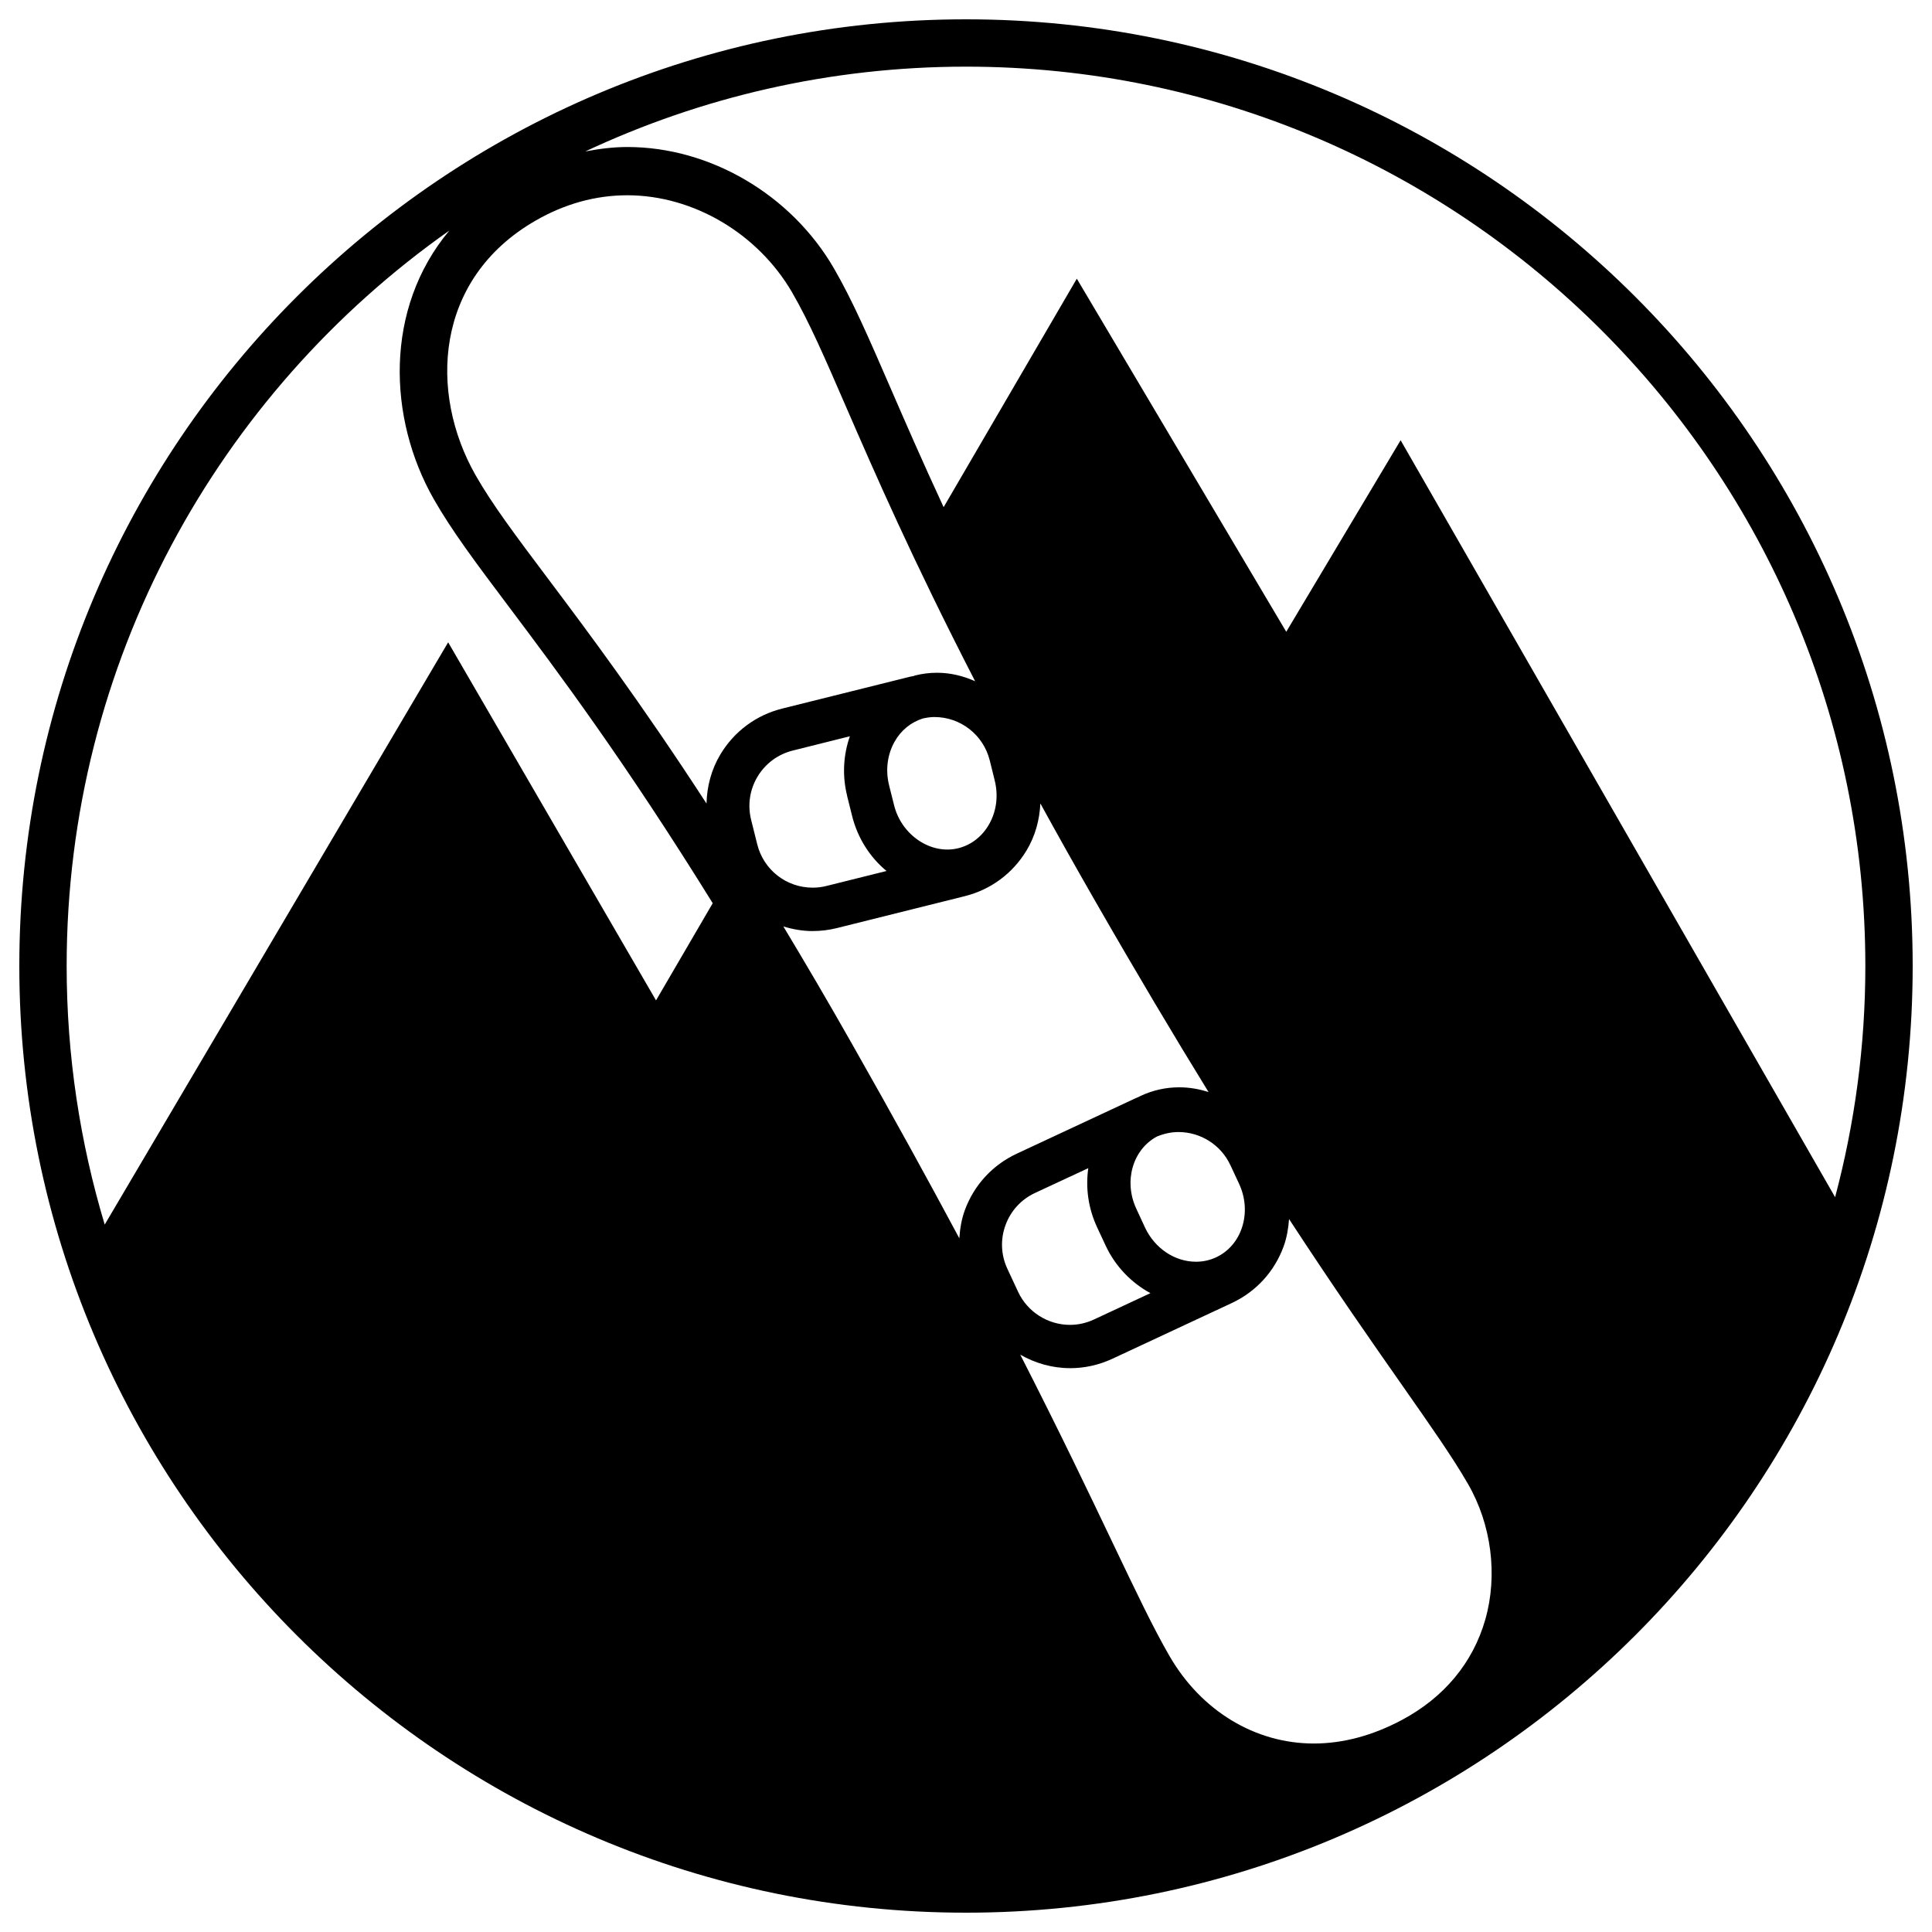
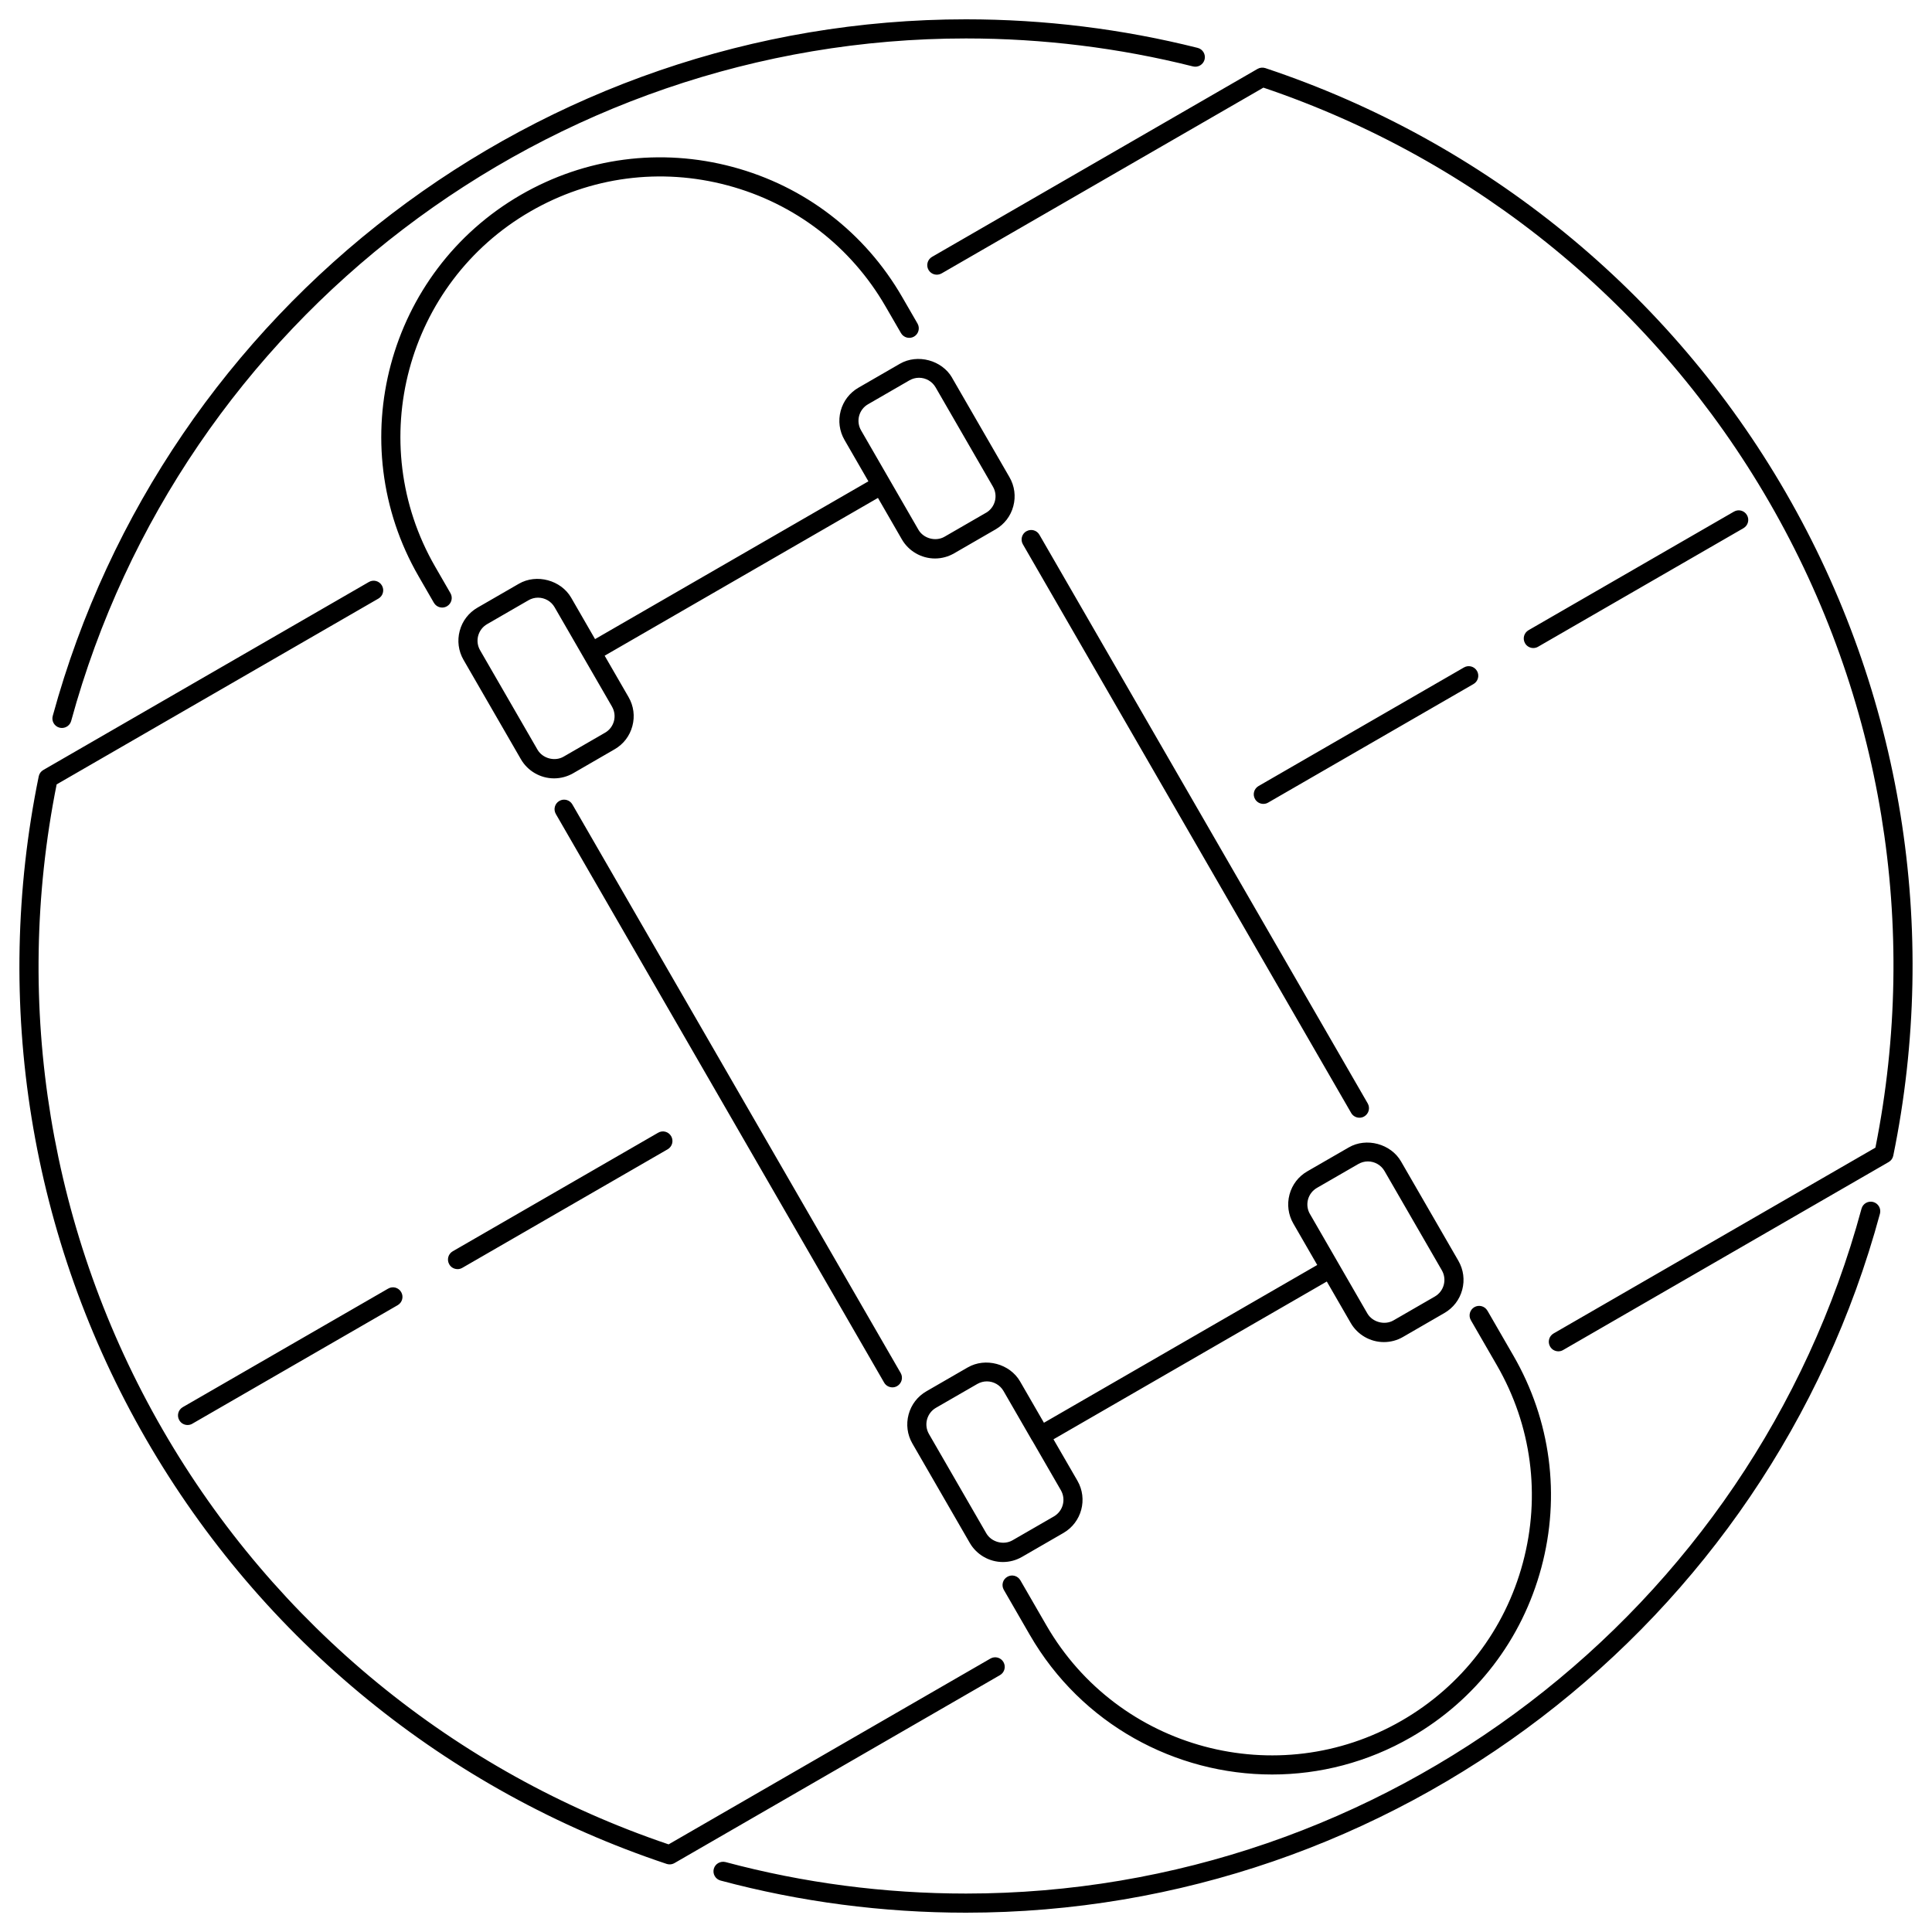
<svg xmlns="http://www.w3.org/2000/svg" viewBox="0 0 100 100">
-   <path d="M50 1C22.955 1 1 22.956 1 50c0 27.047 21.955 49 49 49 27.046 0 49-21.953 49-49C99 22.957 77.046 1 50 1zm-6.154 40.196l.257 1.03c.29 1.165.933 2.154 1.784 2.856l-3.11.775c-.235.06-.477.088-.716.088-1.358 0-2.537-.92-2.866-2.242l-.317-1.27c-.19-.767-.072-1.562.334-2.238.408-.676 1.054-1.155 1.82-1.346l2.957-.74c-.342.978-.4 2.045-.14 3.086zm-1.784 6.995c.422 0 .848-.052 1.26-.155l6.613-1.65c1.345-.335 2.483-1.176 3.2-2.367.45-.75.674-1.583.714-2.433.88 1.604 1.826 3.292 2.86 5.09 2.152 3.75 4.09 6.997 5.846 9.85-.486-.158-.995-.247-1.516-.247-.692 0-1.36.148-1.99.44-.04.02-.077.042-.12.062s-.085.033-.127.052l-6.177 2.882c-1.26.59-2.214 1.63-2.69 2.935-.17.472-.248.96-.28 1.445-1.59-2.973-3.426-6.315-5.582-10.11-1.24-2.187-2.412-4.182-3.527-6.033.482.148.988.24 1.515.24zm14.72 15.325l.45.964c.503 1.074 1.33 1.92 2.314 2.453l-2.92 1.362c-.396.185-.814.28-1.246.28-1.146 0-2.2-.673-2.683-1.71l-.554-1.19c-.334-.713-.37-1.516-.1-2.258s.81-1.335 1.53-1.67l2.757-1.284c-.144.997-.01 2.056.452 3.052zm6.9-3.215l.448.962c.34.728.396 1.534.158 2.264-.23.704-.705 1.253-1.34 1.55-.33.154-.677.23-1.045.23-1.1 0-2.135-.695-2.64-1.775l-.446-.965c-.67-1.432-.183-3.07 1.065-3.74.356-.146.728-.233 1.113-.233 1.15 0 2.203.668 2.686 1.708zm-8.3 10.516c.76 0 1.498-.165 2.193-.487l6.176-2.882c1.26-.588 2.215-1.63 2.69-2.935.168-.463.244-.938.28-1.416 2.38 3.644 4.303 6.39 5.85 8.598 1.522 2.177 2.625 3.746 3.412 5.114 1.216 2.102 1.55 4.728.895 7.02-.638 2.232-2.13 4.03-4.315 5.195-1.514.808-3.046 1.22-4.56 1.22-3.037 0-5.825-1.69-7.465-4.52-.844-1.456-1.727-3.313-2.953-5.88-1.2-2.516-2.703-5.666-4.777-9.727.772.442 1.653.698 2.574.698zm-4.153-31.46l.255 1.03c.196.78.1 1.58-.275 2.253-.36.645-.93 1.095-1.61 1.264-1.417.35-2.936-.68-3.32-2.22l-.258-1.03c-.196-.782-.096-1.582.276-2.253.334-.602.858-1.022 1.48-1.216.193-.04.388-.072.584-.072 1.36 0 2.537.923 2.867 2.243zm-.753-4.095c-.612-.274-1.276-.44-1.972-.44-.382 0-.765.046-1.137.14-.03.008-.06.025-.09.032-.058.014-.118.02-.176.033l-6.612 1.648c-1.348.337-2.484 1.178-3.2 2.37-.47.782-.698 1.657-.72 2.547-3.452-5.31-6.156-8.914-8.213-11.652-1.672-2.226-2.88-3.832-3.742-5.347-2.422-4.256-2.138-10.146 3.094-13.166 1.515-.876 3.12-1.32 4.763-1.32 3.405 0 6.752 1.973 8.526 5.024.88 1.516 1.69 3.375 2.804 5.948 1.46 3.36 3.418 7.863 6.673 14.185zm-27.28-2.015L5.42 63.385C4.145 59.144 3.45 54.652 3.45 50c0-15.72 7.84-29.633 19.807-38.066-3.383 4.048-3.178 9.728-.81 13.892.94 1.65 2.188 3.313 3.915 5.61 2.49 3.315 5.933 7.9 10.528 15.314l-2.934 5.03-10.76-18.535zm49.3-10.46l-5.92 9.914-10.84-18.276-6.894 11.826c-1.12-2.417-2.003-4.448-2.75-6.17-1.15-2.65-1.982-4.564-2.937-6.207-2.212-3.806-6.405-6.265-10.683-6.265-.736 0-1.46.094-2.178.23C36.283 5.03 42.96 3.45 50 3.45c25.668 0 46.55 20.883 46.55 46.55 0 4.137-.55 8.145-1.565 11.965l-22.49-39.18z" />
+   <path d="M92.436 25.5c-5.994-10.38-15.56-18.184-26.94-21.974-.137-.045-.283-.03-.405.04l-16.85 9.73c-.236.137-.317.44-.18.676.137.236.438.316.676.18l16.657-9.616c11.06 3.74 20.352 11.353 26.187 21.46 5.834 10.104 7.78 21.96 5.49 33.406L80.412 69.02c-.236.137-.317.44-.18.676.09.16.257.248.428.248.084 0 .17-.02.247-.067l16.85-9.73c.124-.07.21-.19.238-.328 2.407-11.753.434-23.94-5.56-34.32zM51.94 86.03c-.136-.238-.44-.32-.676-.183l-16.657 9.617c-11.057-3.738-20.35-11.352-26.185-21.46C2.587 63.9.64 52.045 2.932 40.6l16.656-9.618c.237-.137.318-.44.18-.676-.137-.238-.44-.32-.675-.182l-16.85 9.73c-.124.07-.21.19-.238.328C-.403 51.932 1.57 64.12 7.565 74.5s15.56 18.185 26.94 21.975c.05.017.104.025.157.025.086 0 .17-.022.247-.066l16.85-9.73c.236-.136.317-.438.18-.675zm23.833-51.482l-10.63 6.137c-.238.137-.32.44-.182.676.092.16.26.248.43.248.083 0 .168-.02.247-.066l10.63-6.137c.237-.137.318-.44.182-.676-.138-.24-.44-.32-.677-.182zm3.838-1.073l10.632-6.137c.236-.137.317-.44.18-.676-.136-.238-.44-.318-.675-.18l-10.63 6.136c-.238.137-.32.44-.182.676.09.16.258.248.428.248.084 0 .17-.022.248-.067zM23.683 65.69c.084 0 .17-.022.247-.067l10.63-6.137c.236-.137.317-.44.18-.676-.137-.237-.44-.32-.676-.18l-10.63 6.136c-.237.136-.318.438-.18.676.09.16.257.247.428.247zm-3.59 1.007L9.46 72.834c-.237.137-.318.44-.18.676.09.16.257.248.428.248.084 0 .17-.02.247-.067l10.63-6.136c.237-.137.318-.44.18-.676-.135-.237-.438-.32-.674-.18zm56.895 1.143c-.136-.238-.438-.318-.676-.182-.235.137-.317.44-.18.676l1.348 2.334c1.798 3.114 2.275 6.742 1.345 10.216s-3.158 6.377-6.273 8.175c-6.43 3.71-14.678 1.498-18.39-4.93l-1.348-2.333c-.137-.237-.44-.32-.676-.18-.237.135-.318.437-.18.675l1.346 2.333c2.675 4.632 7.543 7.224 12.54 7.224 2.45 0 4.933-.624 7.202-1.935 3.344-1.93 5.735-5.046 6.734-8.774 1-3.728.486-7.624-1.444-10.967l-1.347-2.333zM53.124 27.497c-.236.137-.317.44-.18.676l16.992 29.433c.09.158.258.247.428.247.084 0 .17-.02.248-.066.236-.137.317-.44.18-.676L53.8 27.68c-.136-.24-.44-.318-.676-.18zm-30.666 3.7c.092.16.258.25.43.25.083 0 .168-.022.246-.067.237-.137.318-.44.182-.676l-.79-1.37c-3.712-6.428-1.502-14.678 4.926-18.39 3.114-1.8 6.742-2.277 10.216-1.346 3.473.93 6.376 3.158 8.173 6.272l.793 1.37c.137.238.44.317.676.182.236-.137.317-.44.18-.676l-.792-1.37c-1.93-3.344-5.046-5.736-8.775-6.735-3.73-.998-7.623-.486-10.966 1.445-6.9 3.986-9.274 12.843-5.29 19.743l.79 1.37zM46.19 71.81c.084 0 .17-.022.247-.067.237-.137.318-.44.182-.676l-16.993-29.43c-.137-.237-.44-.318-.676-.18-.236.136-.317.438-.18.675l16.992 29.43c.09.158.257.247.428.247zM3.076 37.662c.043.012.087.017.13.017.218 0 .418-.145.478-.364C9.367 16.516 28.414 1.99 50 1.99c3.975 0 7.927.487 11.748 1.448.267.067.534-.095.602-.36.065-.265-.095-.533-.36-.6C58.09 1.498 54.058 1 50 1 27.967 1 8.53 15.826 2.73 37.055c-.074.264.082.536.346.608zm93.88 24.552c-.265-.068-.535.085-.605.35C90.707 83.434 71.647 98.01 50 98.01c-4.222 0-8.41-.548-12.448-1.63-.263-.064-.536.087-.606.352-.07.264.086.534.35.605C41.416 98.44 45.69 99 50 99c22.092 0 41.545-14.877 47.306-36.178.07-.263-.084-.535-.35-.607zM49.282 19.553c-.524-.91-1.79-1.252-2.703-.725l-2.144 1.238c-.458.264-.785.69-.922 1.202-.137.51-.066 1.045.198 1.502l1.237 2.143L30.8 33.08l-1.236-2.143c-.525-.91-1.79-1.253-2.704-.724l-2.143 1.237c-.458.264-.786.69-.922 1.202-.137.51-.067 1.044.197 1.502l2.97 5.144c.352.61 1.01.99 1.716.99.346 0 .688-.092.99-.265l2.14-1.238c.46-.264.787-.69.923-1.202.138-.51.068-1.045-.197-1.502l-1.237-2.142 14.146-8.167 1.237 2.145c.352.61 1.01.99 1.716.99.345 0 .687-.092.988-.266l2.143-1.238c.458-.264.786-.69.922-1.203.137-.51.066-1.045-.2-1.503l-2.97-5.144zM31.677 36.576c.132.23.167.495.1.75-.07.256-.233.47-.462.6l-2.143 1.238c-.457.266-1.09.093-1.352-.362l-2.97-5.144c-.133-.23-.167-.495-.1-.75.07-.256.233-.47.462-.602l2.142-1.237c.15-.088.32-.134.494-.134.354 0 .683.19.858.495l2.972 5.146zM51.03 26.544L48.89 27.78c-.46.267-1.09.093-1.352-.36l-2.97-5.146c-.132-.23-.167-.495-.1-.75.07-.255.233-.47.462-.6l2.143-1.238c.152-.087.322-.133.495-.133.353 0 .682.19.858.495l2.97 5.144c.274.473.11 1.08-.362 1.352zm-.935 44.23l-2.143 1.238c-.458.264-.786.69-.923 1.2-.138.513-.068 1.047.196 1.504l2.97 5.144c.352.61 1.01.99 1.716.99.346 0 .688-.092.99-.267l2.142-1.237c.945-.546 1.27-1.758.725-2.703l-1.24-2.145 14.147-8.167 1.238 2.145c.352.61 1.01.99 1.716.99.347 0 .69-.09.99-.266l2.142-1.238c.458-.264.786-.69.923-1.202.137-.51.066-1.044-.198-1.502l-2.97-5.144c-.525-.91-1.79-1.255-2.704-.724l-2.144 1.237c-.46.264-.785.69-.923 1.2-.137.513-.066 1.046.198 1.504l1.237 2.144-14.146 8.167-1.237-2.143c-.526-.91-1.792-1.252-2.705-.722zm17.707-7.936c-.132-.23-.167-.495-.1-.75s.233-.47.462-.603l2.144-1.237c.15-.086.32-.133.493-.133.355 0 .684.19.86.495l2.97 5.143c.272.474.11 1.08-.363 1.354l-2.143 1.237c-.457.264-1.09.09-1.353-.363l-2.968-5.142zM53.428 74.566l1.484 2.57c.272.474.11 1.08-.363 1.354l-2.144 1.237c-.458.263-1.09.093-1.354-.362l-2.97-5.144c-.13-.228-.166-.494-.098-.75.07-.256.232-.47.46-.602l2.145-1.237c.15-.085.32-.132.492-.132.354 0 .683.19.86.495l1.483 2.57.003.003z" />
</svg>
